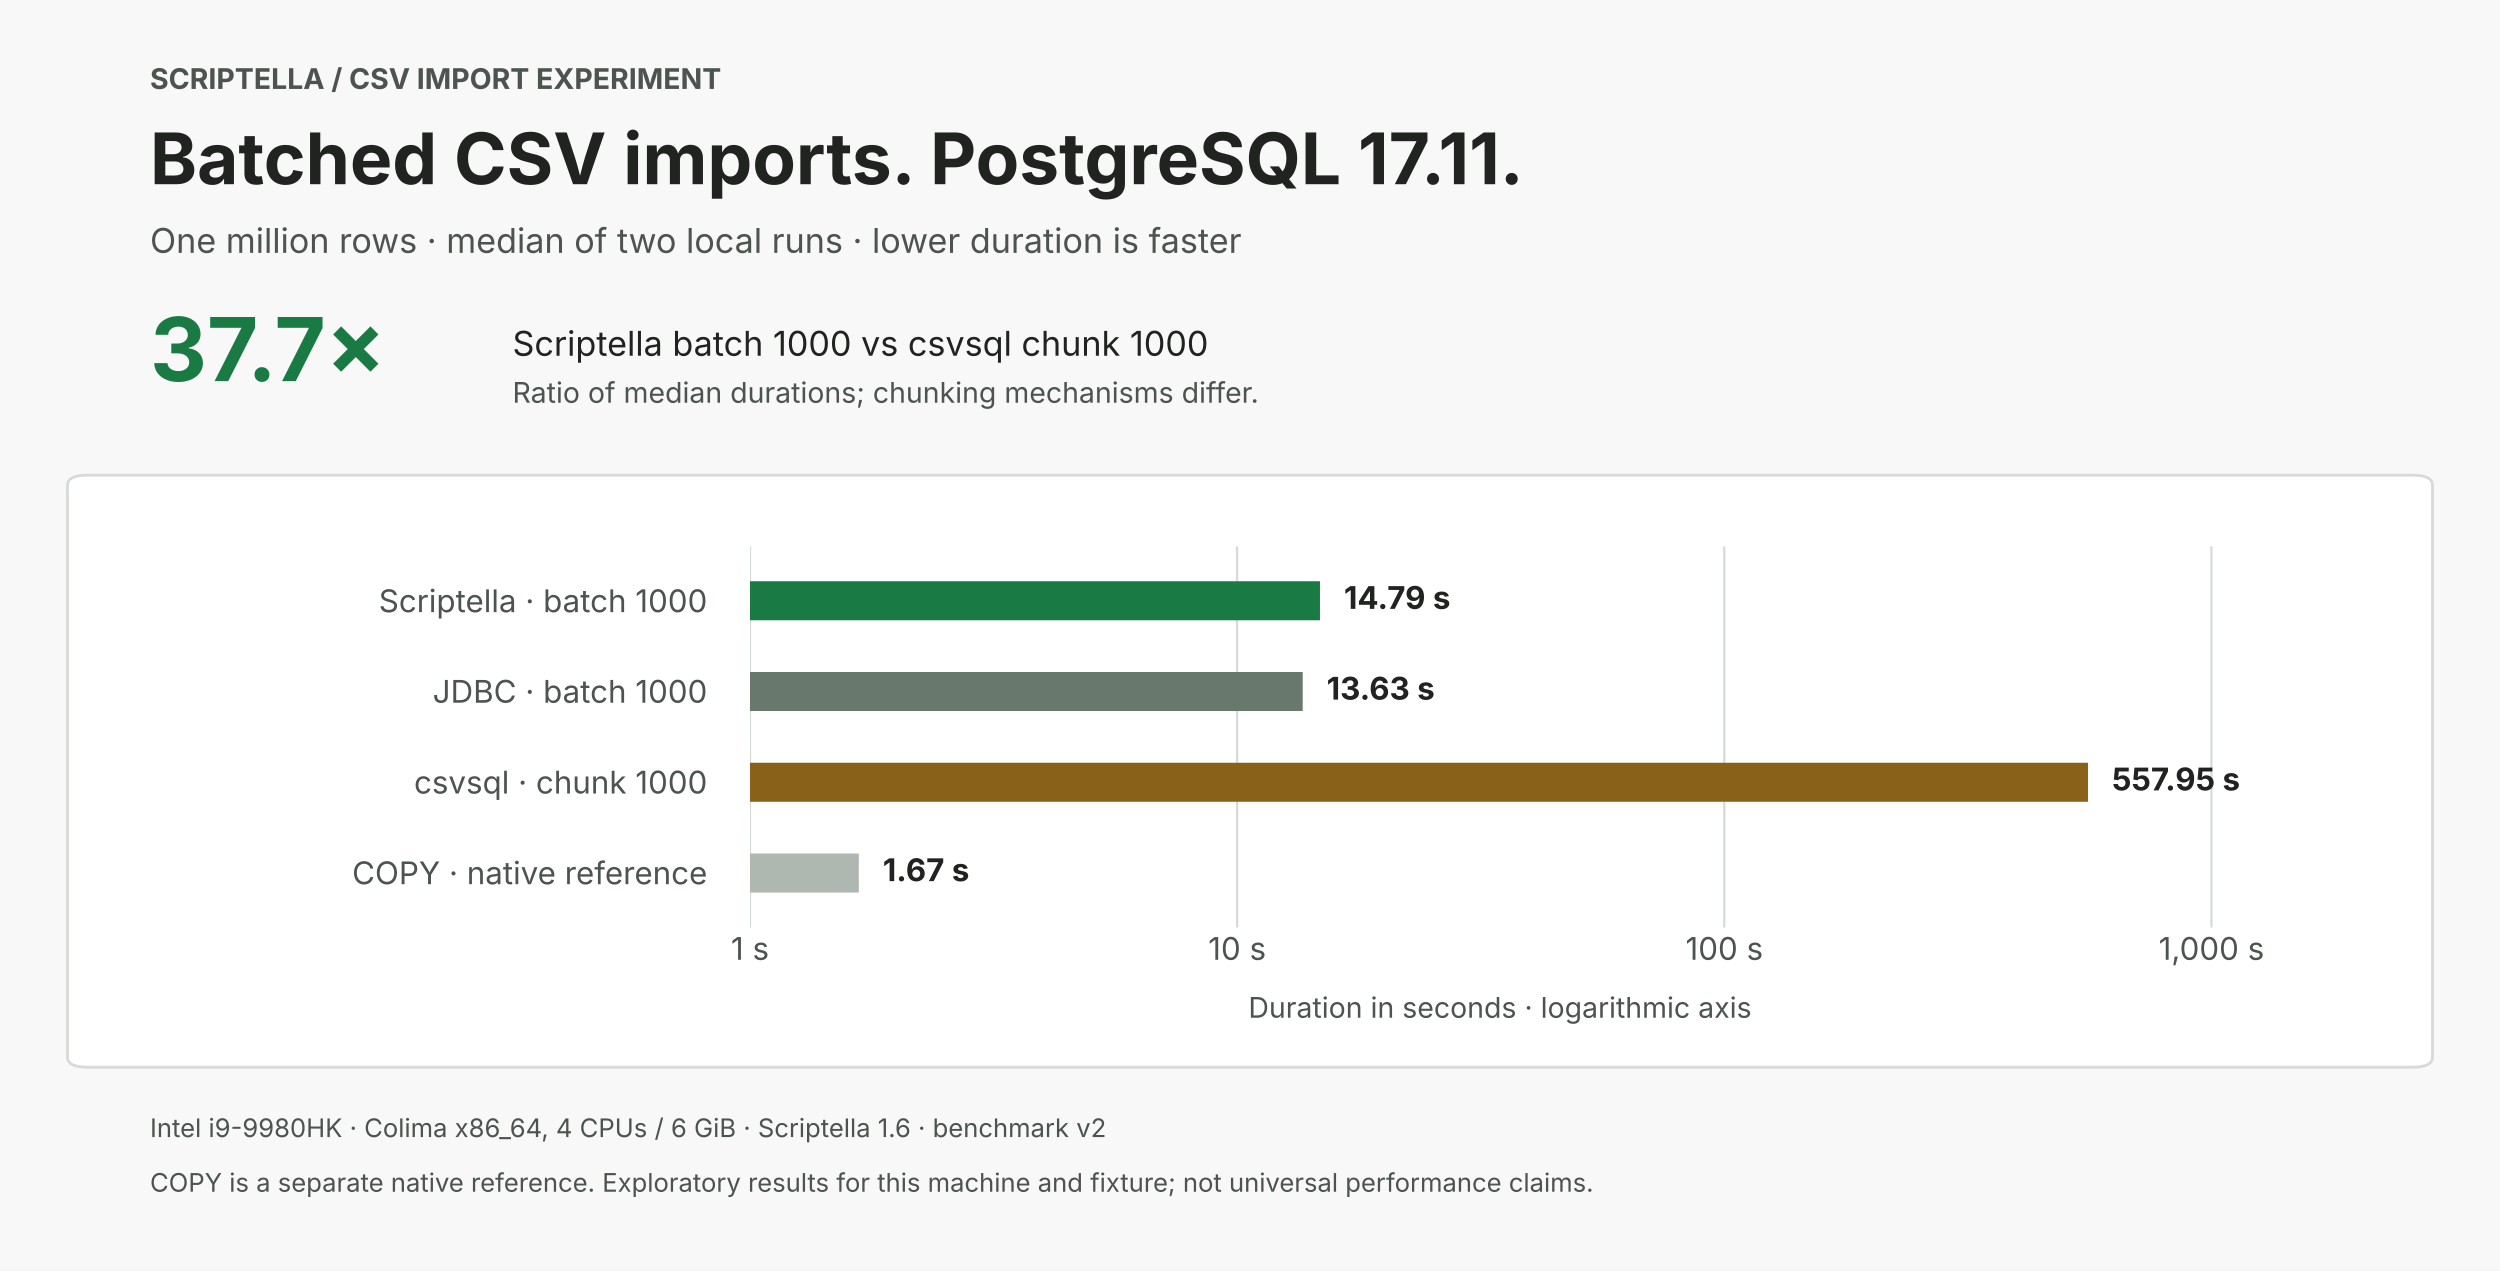
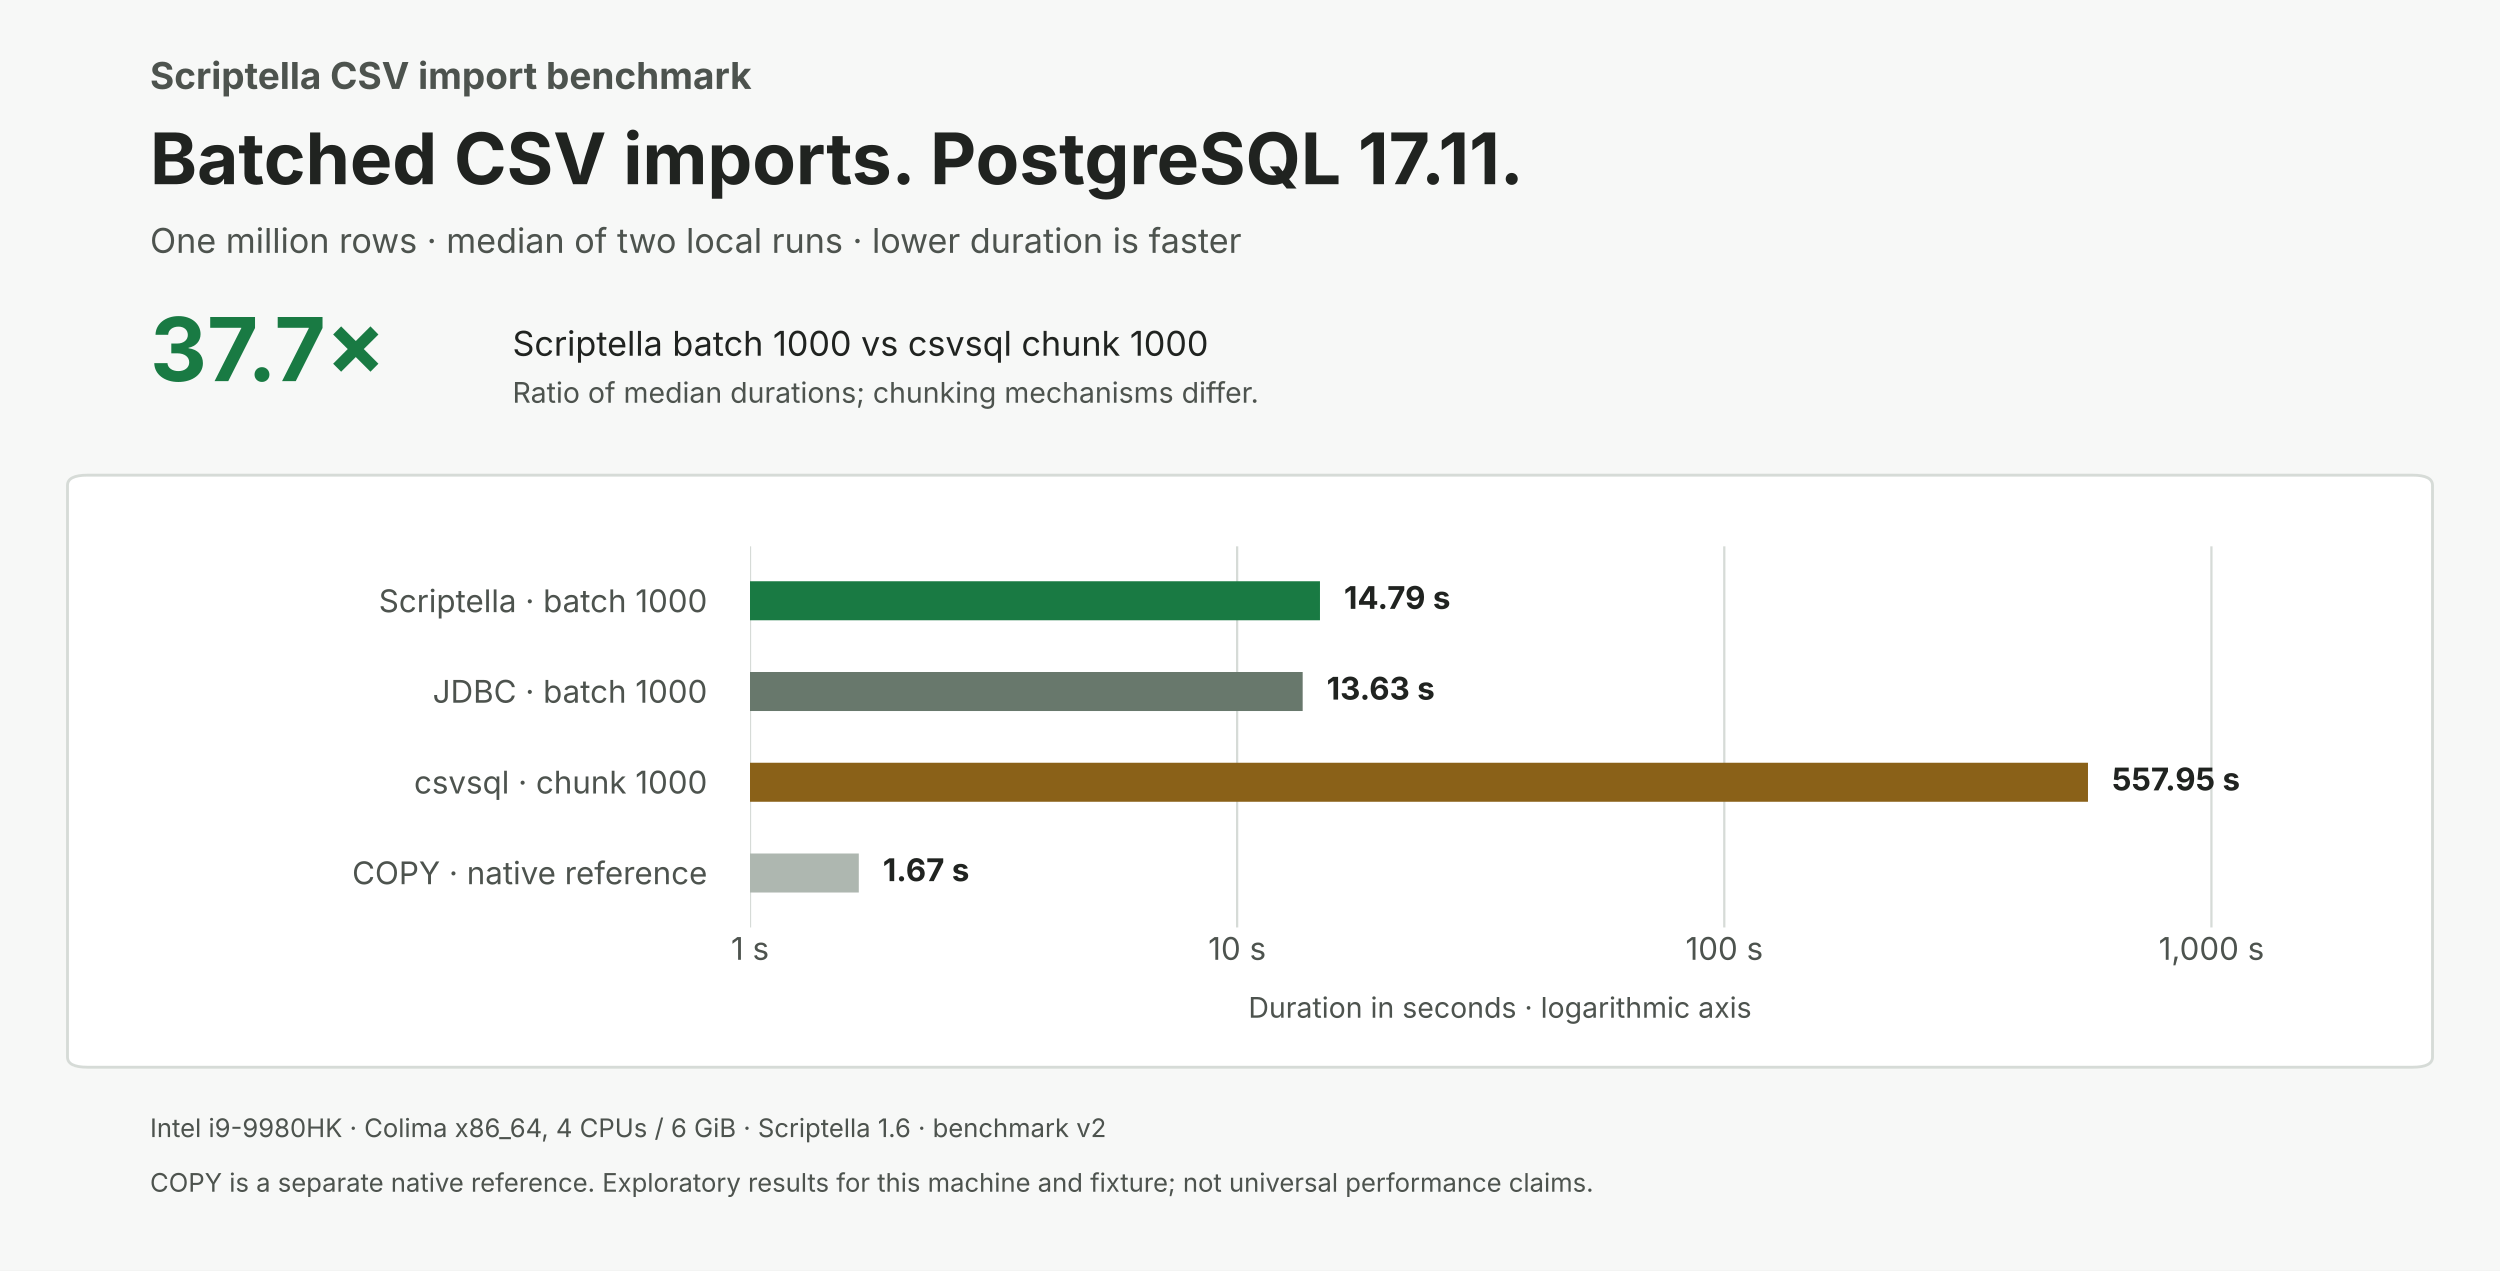
<svg xmlns="http://www.w3.org/2000/svg" viewBox="0 0 878.4 446.4" version="1.1" role="img" aria-labelledby="chart-title chart-desc">
  <defs>
    <style type="text/css">*{stroke-linejoin: round; stroke-linecap: butt}</style>
  </defs>
  <g id="figure_1">
    <g id="patch_1">
      <path d="M 0 446.4  L 878.4 446.4  L 878.4 0  L 0 0  z " style="fill: #f7f8f7" />
    </g>
    <g id="patch_2">
      <path d="M 30.744 374.976  L 847.656 374.976  Q 854.683 374.976 854.683 371.405  L 854.683 170.525  Q 854.683 166.954 847.656 166.954  L 30.744 166.954  Q 23.717 166.954 23.717 170.525  L 23.717 371.405  Q 23.717 374.976 30.744 374.976  z " style="fill: #ffffff; stroke: #d6dbd7; stroke-linejoin: miter" />
    </g>
    <g id="axes_1">
      <g id="patch_3">
        <path d="M 263.52 325.872  L 790.56 325.872  L 790.56 191.952  L 263.52 191.952  z " style="fill: #ffffff" />
      </g>
      <g id="matplotlib.axis_1">
        <g id="xtick_1">
          <g id="line2d_1">
-             <path d="M 263.52 325.872  L 263.52 191.952  " clip-path="url(#p788a74f2c2)" style="fill: none; stroke: #d6dbd7; stroke-width: 0.8; stroke-linecap: square" />
+             <path d="M 263.52 325.872  L 263.52 191.952  " clip-path="url(#p5e7ce04dea)" style="fill: none; stroke: #d6dbd7; stroke-width: 0.8; stroke-linecap: square" />
          </g>
          <g id="line2d_2" />
          <g id="text_1">
            <text style="font-size: 11px; font-family: system-ui, -apple-system, BlinkMacSystemFont, &quot;Segoe UI&quot;, sans-serif; text-anchor: middle; fill: #4d534e" x="263.52" y="337.246" transform="rotate(-0 263.52 337.2456)">1 s</text>
          </g>
        </g>
        <g id="xtick_2">
          <g id="line2d_3">
-             <path d="M 434.682 325.872  L 434.682 191.952  " clip-path="url(#p788a74f2c2)" style="fill: none; stroke: #d6dbd7; stroke-width: 0.8; stroke-linecap: square" />
+             <path d="M 434.682 325.872  L 434.682 191.952  " clip-path="url(#p5e7ce04dea)" style="fill: none; stroke: #d6dbd7; stroke-width: 0.8; stroke-linecap: square" />
          </g>
          <g id="line2d_4" />
          <g id="text_2">
            <text style="font-size: 11px; font-family: system-ui, -apple-system, BlinkMacSystemFont, &quot;Segoe UI&quot;, sans-serif; text-anchor: middle; fill: #4d534e" x="434.682" y="337.246" transform="rotate(-0 434.6824 337.2456)">10 s</text>
          </g>
        </g>
        <g id="xtick_3">
          <g id="line2d_5">
-             <path d="M 605.845 325.872  L 605.845 191.952  " clip-path="url(#p788a74f2c2)" style="fill: none; stroke: #d6dbd7; stroke-width: 0.8; stroke-linecap: square" />
+             <path d="M 605.845 325.872  L 605.845 191.952  " clip-path="url(#p5e7ce04dea)" style="fill: none; stroke: #d6dbd7; stroke-width: 0.8; stroke-linecap: square" />
          </g>
          <g id="line2d_6" />
          <g id="text_3">
            <text style="font-size: 11px; font-family: system-ui, -apple-system, BlinkMacSystemFont, &quot;Segoe UI&quot;, sans-serif; text-anchor: middle; fill: #4d534e" x="605.845" y="337.246" transform="rotate(-0 605.8448 337.2456)">100 s</text>
          </g>
        </g>
        <g id="xtick_4">
          <g id="line2d_7">
-             <path d="M 777.007 325.872  L 777.007 191.952  " clip-path="url(#p788a74f2c2)" style="fill: none; stroke: #d6dbd7; stroke-width: 0.8; stroke-linecap: square" />
+             <path d="M 777.007 325.872  L 777.007 191.952  " clip-path="url(#p5e7ce04dea)" style="fill: none; stroke: #d6dbd7; stroke-width: 0.8; stroke-linecap: square" />
          </g>
          <g id="line2d_8" />
          <g id="text_4">
            <text style="font-size: 11px; font-family: system-ui, -apple-system, BlinkMacSystemFont, &quot;Segoe UI&quot;, sans-serif; text-anchor: middle; fill: #4d534e" x="777.007" y="337.246" transform="rotate(-0 777.0071 337.2456)">1,000 s</text>
          </g>
        </g>
        <g id="text_5">
          <text style="font-size: 10px; font-family: system-ui, -apple-system, BlinkMacSystemFont, &quot;Segoe UI&quot;, sans-serif; text-anchor: middle; fill: #4d534e" x="527.04" y="357.59" transform="rotate(-0 527.04 357.5897)">Duration in seconds · logarithmic axis</text>
        </g>
      </g>
      <g id="matplotlib.axis_2">
        <g id="ytick_1">
          <g id="line2d_9" />
          <g id="text_6">
            <text style="font-size: 11px; font-family: system-ui, -apple-system, BlinkMacSystemFont, &quot;Segoe UI&quot;, sans-serif; text-anchor: end; fill: #4d534e" x="248.52" y="215.087" transform="rotate(-0 248.52 215.0873)">Scriptella · batch 1000</text>
          </g>
        </g>
        <g id="ytick_2">
          <g id="line2d_10" />
          <g id="text_7">
            <text style="font-size: 11px; font-family: system-ui, -apple-system, BlinkMacSystemFont, &quot;Segoe UI&quot;, sans-serif; text-anchor: end; fill: #4d534e" x="248.52" y="246.906" transform="rotate(-0 248.52 246.9059)">JDBC · batch 1000</text>
          </g>
        </g>
        <g id="ytick_3">
          <g id="line2d_11" />
          <g id="text_8">
            <text style="font-size: 11px; font-family: system-ui, -apple-system, BlinkMacSystemFont, &quot;Segoe UI&quot;, sans-serif; text-anchor: end; fill: #4d534e" x="248.52" y="278.808" transform="rotate(-0 248.52 278.808)">csvsql · chunk 1000</text>
          </g>
        </g>
        <g id="ytick_4">
          <g id="line2d_12" />
          <g id="text_9">
            <text style="font-size: 11px; font-family: system-ui, -apple-system, BlinkMacSystemFont, &quot;Segoe UI&quot;, sans-serif; text-anchor: end; fill: #4d534e" x="248.52" y="310.677" transform="rotate(-0 248.52 310.6774)">COPY · native reference</text>
          </g>
        </g>
      </g>
      <g id="patch_4">
-         <path d="M 263.52 204.228  L 463.784 204.228  L 463.784 217.939  L 263.52 217.939  z " clip-path="url(#p788a74f2c2)" style="fill: #197a43" />
+         <path d="M 263.52 204.228  L 463.784 204.228  L 463.784 217.939  L 263.52 217.939  z " clip-path="url(#p5e7ce04dea)" style="fill: #197a43" />
      </g>
      <g id="text_10">
        <text style="font-weight: 700; font-size: 11px; font-family: system-ui, -apple-system, BlinkMacSystemFont, &quot;Segoe UI&quot;, sans-serif; text-anchor: start; fill: #202320" x="472.208" y="213.935" transform="rotate(-0 472.2081 213.9348)">14.79 s</text>
      </g>
      <g id="patch_5">
-         <path d="M 263.52 236.114  L 457.708 236.114  L 457.708 249.825  L 263.52 249.825  z " clip-path="url(#p788a74f2c2)" style="fill: #68786c" />
+         <path d="M 263.52 236.114  L 457.708 236.114  L 457.708 249.825  L 263.52 249.825  z " clip-path="url(#p5e7ce04dea)" style="fill: #68786c" />
      </g>
      <g id="text_11">
        <text style="font-weight: 700; font-size: 11px; font-family: system-ui, -apple-system, BlinkMacSystemFont, &quot;Segoe UI&quot;, sans-serif; text-anchor: start; fill: #202320" x="466.132" y="245.821" transform="rotate(-0 466.1324 245.8205)">13.63 s</text>
      </g>
      <g id="patch_6">
-         <path d="M 263.52 267.999  L 733.633 267.999  L 733.633 281.71  L 263.52 281.71  z " clip-path="url(#p788a74f2c2)" style="fill: #8a6118" />
+         <path d="M 263.52 267.999  L 733.633 267.999  L 733.633 281.71  L 263.52 281.71  z " clip-path="url(#p5e7ce04dea)" style="fill: #8a6118" />
      </g>
      <g id="text_12">
        <text style="font-weight: 700; font-size: 11px; font-family: system-ui, -apple-system, BlinkMacSystemFont, &quot;Segoe UI&quot;, sans-serif; text-anchor: start; fill: #202320" x="742.057" y="277.706" transform="rotate(-0 742.0574 277.7063)">557.95 s</text>
      </g>
      <g id="patch_7">
-         <path d="M 263.52 299.885  L 301.75 299.885  L 301.75 313.596  L 263.52 313.596  z " clip-path="url(#p788a74f2c2)" style="fill: #aeb7b0" />
+         <path d="M 263.52 299.885  L 301.75 299.885  L 301.75 313.596  L 263.52 313.596  z " clip-path="url(#p5e7ce04dea)" style="fill: #aeb7b0" />
      </g>
      <g id="text_13">
        <text style="font-weight: 700; font-size: 11px; font-family: system-ui, -apple-system, BlinkMacSystemFont, &quot;Segoe UI&quot;, sans-serif; text-anchor: start; fill: #202320" x="310.175" y="309.592" transform="rotate(-0 310.1746 309.592)">1.67 s</text>
      </g>
    </g>
    <g id="text_14">
-       <text style="font-weight: 700; font-size: 10px; font-family: system-ui, -apple-system, BlinkMacSystemFont, &quot;Segoe UI&quot;, sans-serif; text-anchor: start; fill: #4d534e" x="52.704" y="31.248" transform="rotate(-0 52.704 31.248)">SCRIPTELLA  /  CSV IMPORT EXPERIMENT</text>
+       <text style="font-weight: 700; font-size: 13px; font-family: system-ui, -apple-system, BlinkMacSystemFont, &quot;Segoe UI&quot;, sans-serif; text-anchor: start; fill: #4d534e" x="52.704" y="31.248" transform="rotate(-0 52.704 31.248)">Scriptella CSV import benchmark</text>
    </g>
    <g id="text_15">
      <text style="font-weight: 700; font-size: 25px; font-family: system-ui, -apple-system, BlinkMacSystemFont, &quot;Segoe UI&quot;, sans-serif; text-anchor: start; fill: #202320" x="52.704" y="64.728" transform="rotate(-0 52.704 64.728)">Batched CSV imports. PostgreSQL 17.11.</text>
    </g>
    <g id="text_16">
      <text style="font-size: 12px; font-family: system-ui, -apple-system, BlinkMacSystemFont, &quot;Segoe UI&quot;, sans-serif; text-anchor: start; fill: #4d534e" x="52.704" y="88.834" transform="rotate(-0 52.704 88.8336)">One million rows · median of two local runs · lower duration is faster</text>
    </g>
    <g id="text_17">
      <text style="font-weight: 700; font-size: 31px; font-family: system-ui, -apple-system, BlinkMacSystemFont, &quot;Segoe UI&quot;, sans-serif; text-anchor: start; fill: #197a43" x="52.704" y="133.92" transform="rotate(-0 52.704 133.92)">37.7×</text>
    </g>
    <g id="text_18">
      <text style="font-size: 12px; font-family: system-ui, -apple-system, BlinkMacSystemFont, &quot;Segoe UI&quot;, sans-serif; text-anchor: start; fill: #202320" x="180.072" y="124.992" transform="rotate(-0 180.072 124.992)">Scriptella batch 1000 vs csvsql chunk 1000</text>
    </g>
    <g id="text_19">
      <text style="font-size: 10px; font-family: system-ui, -apple-system, BlinkMacSystemFont, &quot;Segoe UI&quot;, sans-serif; text-anchor: start; fill: #4d534e" x="180.072" y="141.509" transform="rotate(-0 180.072 141.5088)">Ratio of median durations; chunking mechanisms differ.</text>
    </g>
    <g id="text_20">
      <text style="font-size: 9px; font-family: system-ui, -apple-system, BlinkMacSystemFont, &quot;Segoe UI&quot;, sans-serif; text-anchor: start; fill: #4d534e" x="52.704" y="399.528" transform="rotate(-0 52.704 399.528)">Intel i9-9980HK · Colima x86_64, 4 CPUs / 6 GiB · Scriptella 1.6 · benchmark v2</text>
    </g>
    <g id="text_21">
      <text style="font-size: 9px; font-family: system-ui, -apple-system, BlinkMacSystemFont, &quot;Segoe UI&quot;, sans-serif; text-anchor: start; fill: #4d534e" x="52.704" y="418.723" transform="rotate(-0 52.704 418.7232)">COPY is a separate native reference. Exploratory results for this machine and fixture; not universal performance claims.</text>
    </g>
  </g>
  <defs>
-     <clipPath id="p788a74f2c2">
+     <clipPath id="p5e7ce04dea">
      <rect x="263.52" y="191.952" width="527.04" height="133.92" />
    </clipPath>
  </defs>
</svg>
